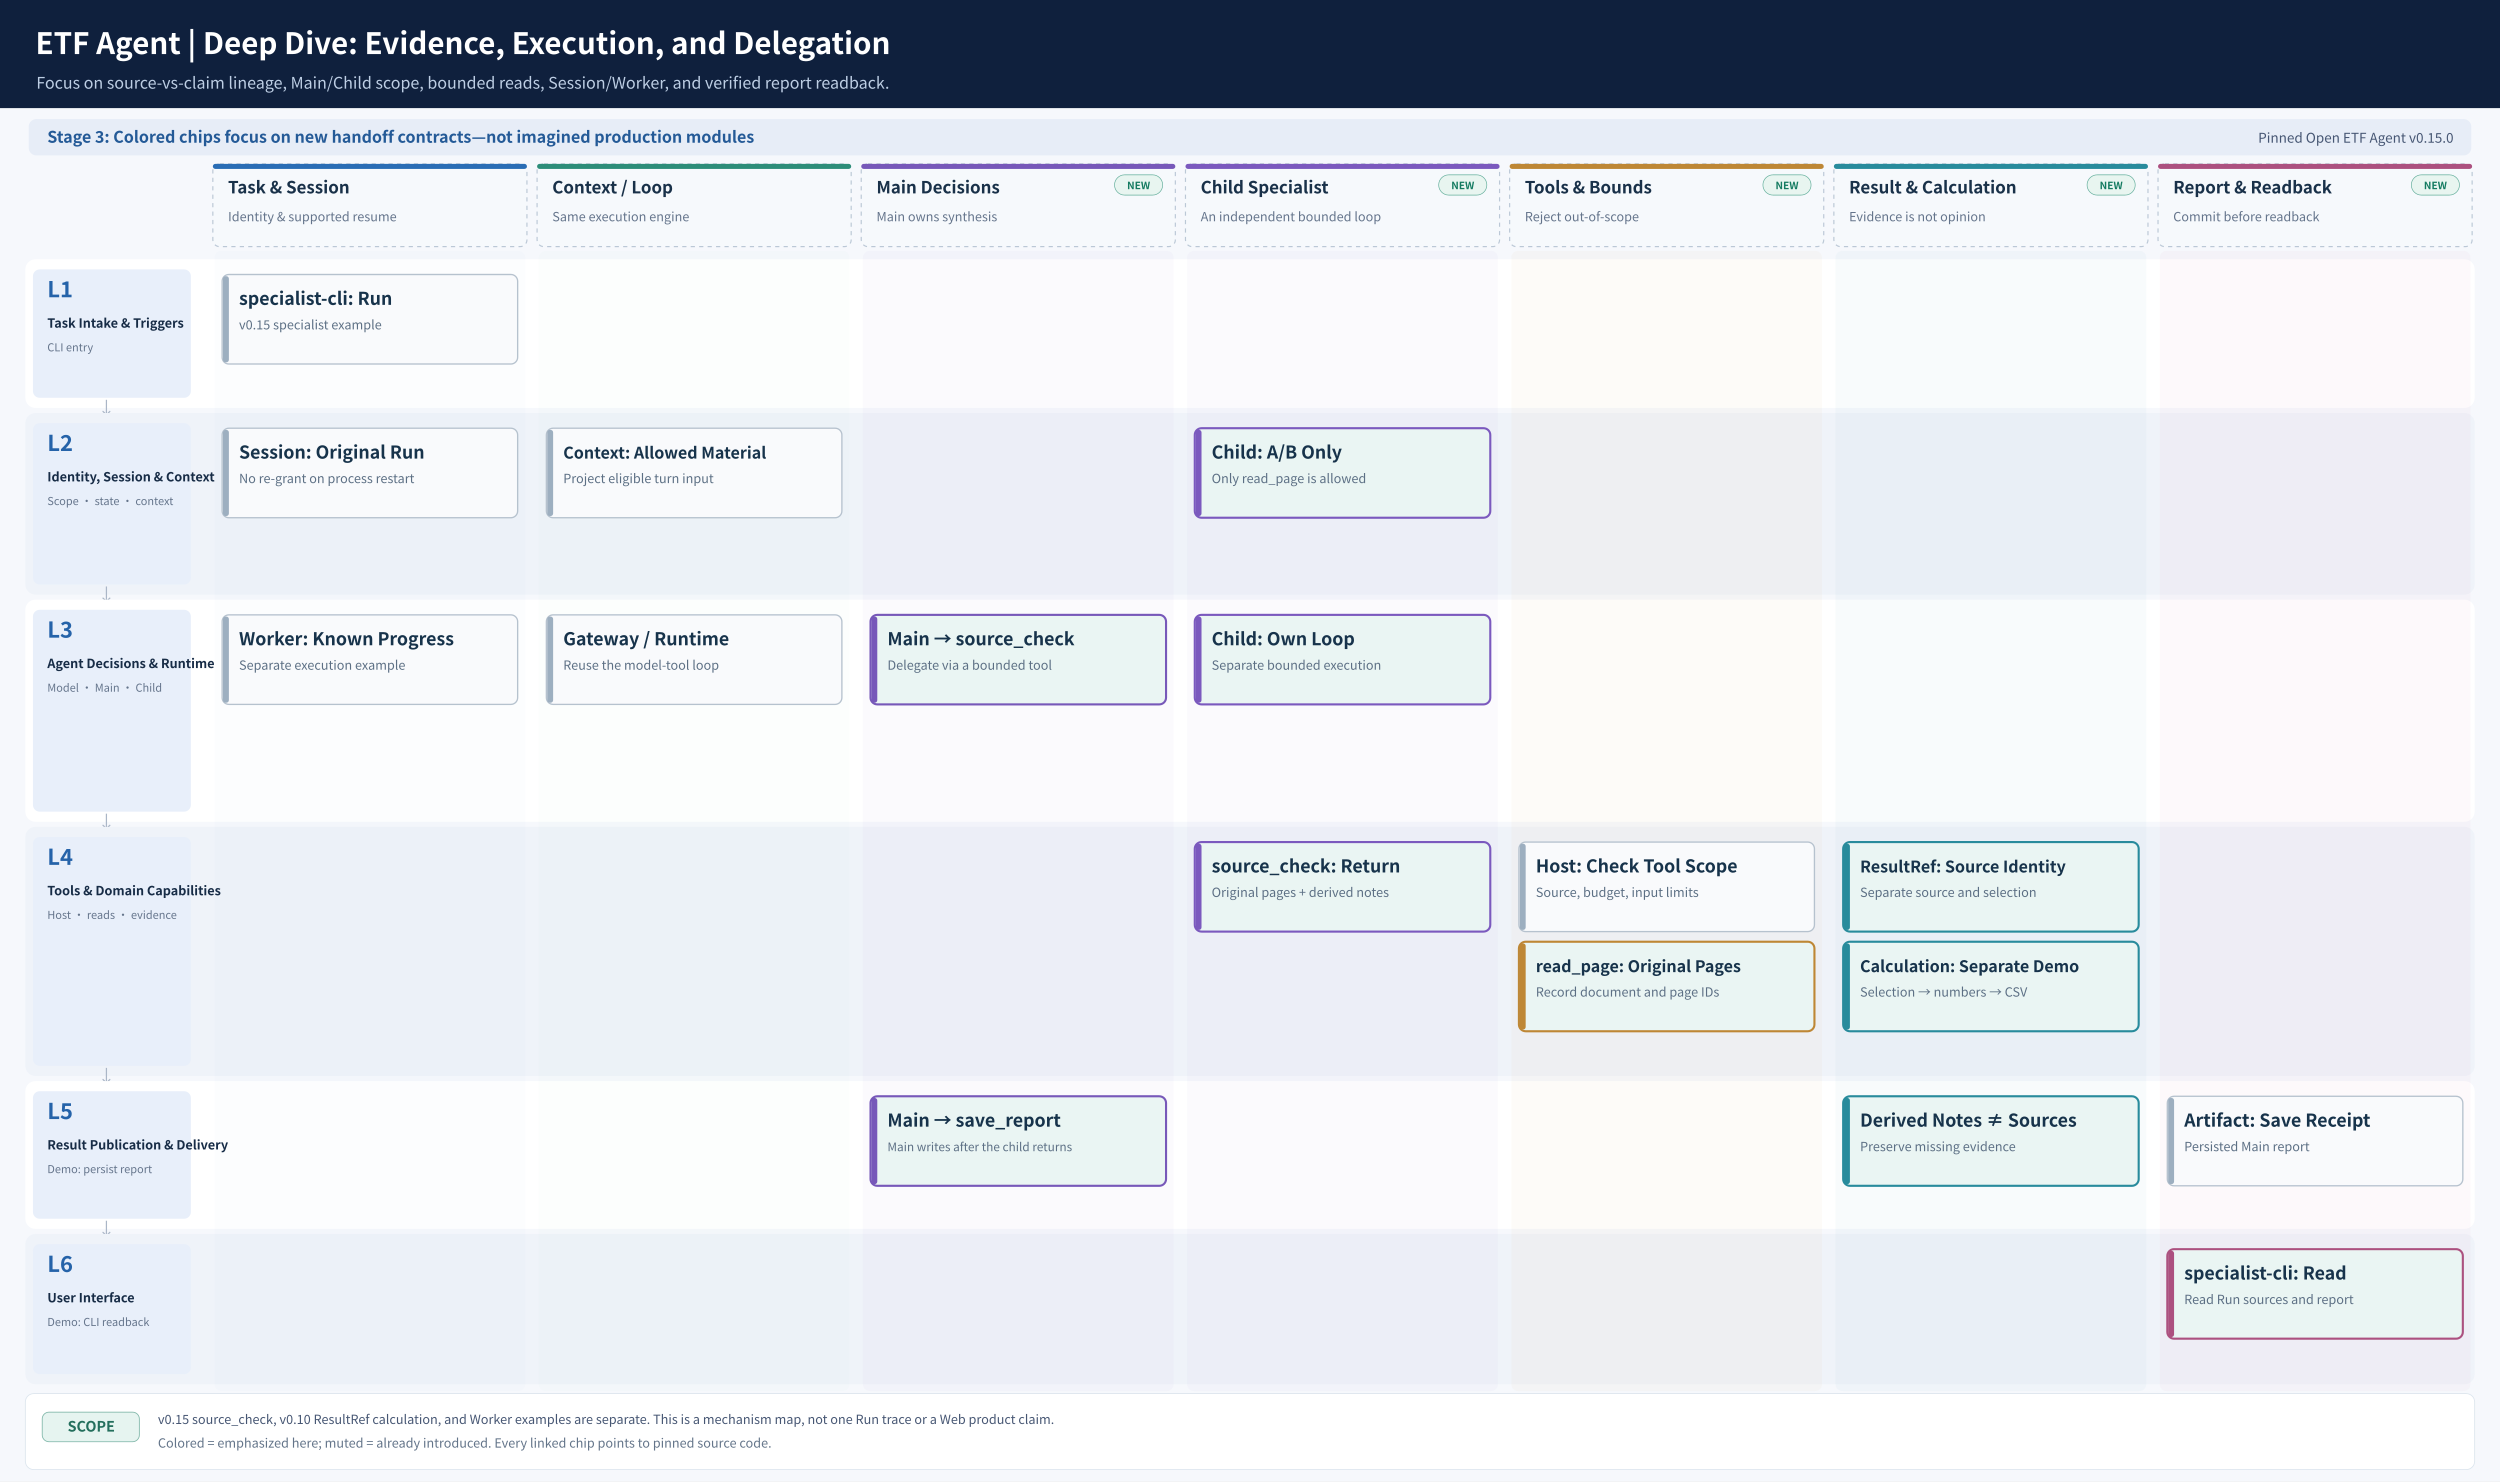
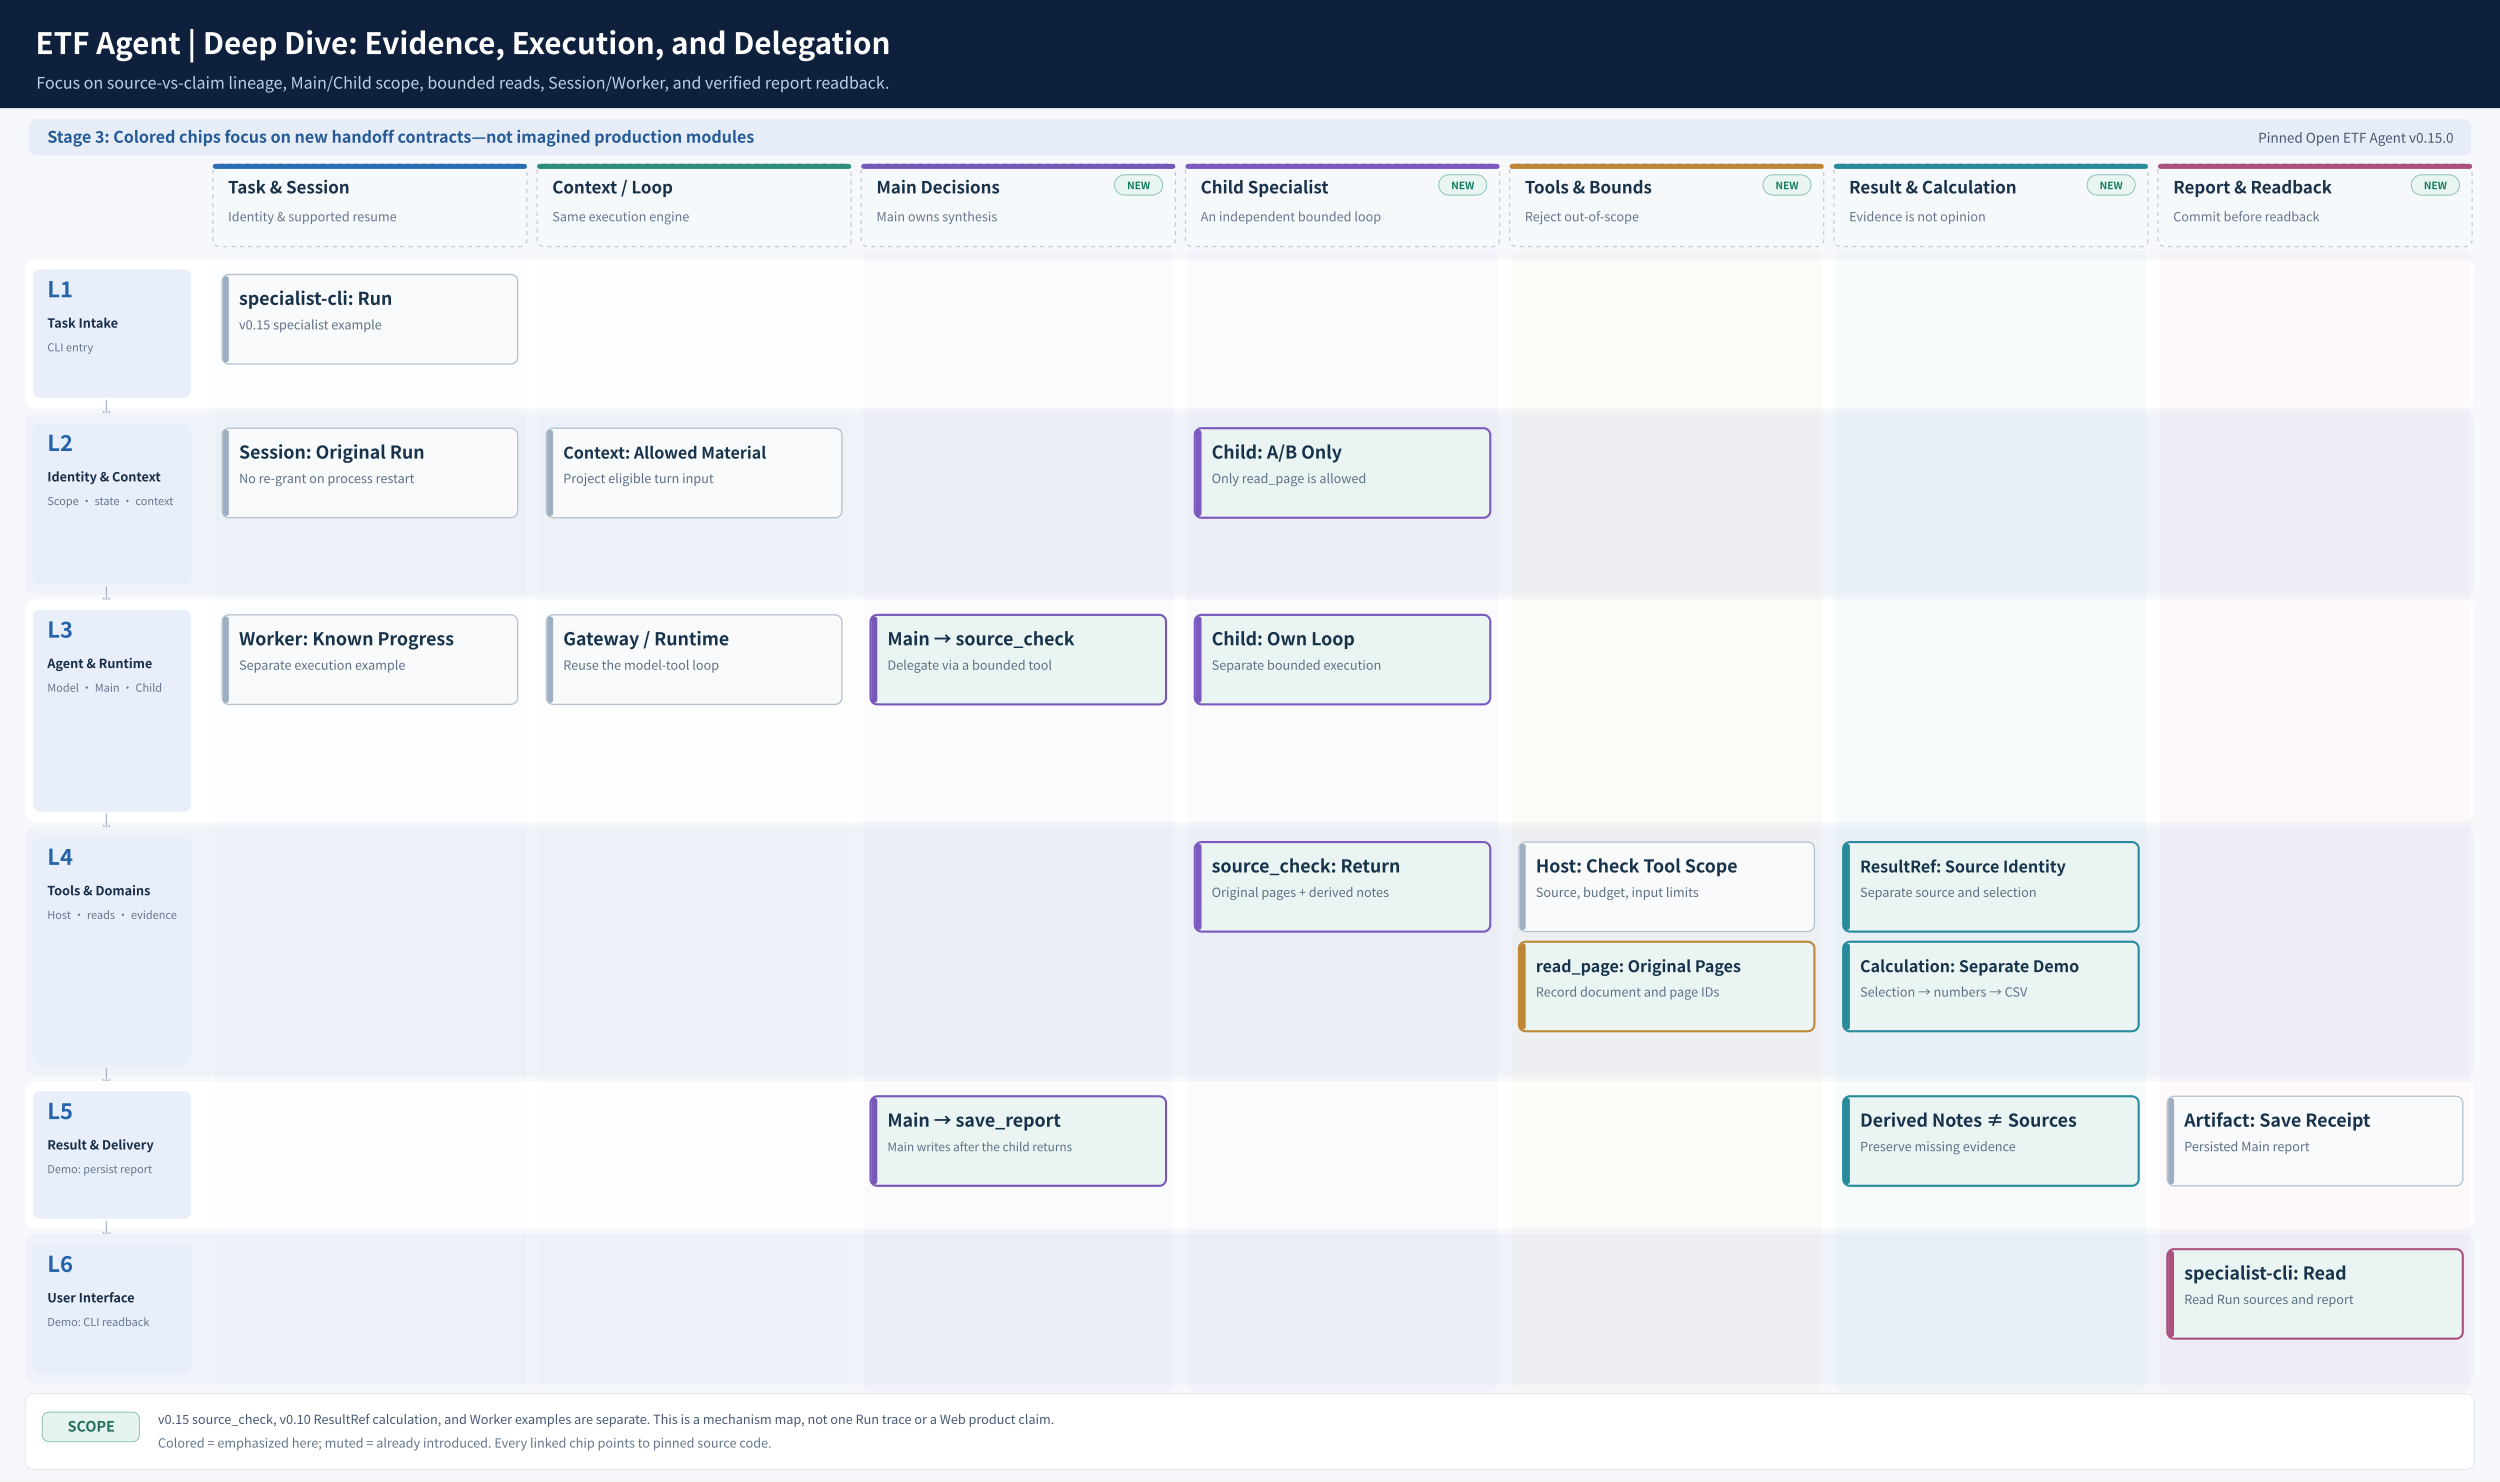
<svg xmlns="http://www.w3.org/2000/svg" width="2960" height="1754" viewBox="0 0 2960 1754" role="img" aria-labelledby="stage-title stage-desc">
  <style>.stage-link{cursor:pointer;text-decoration:none}.stage-link:hover rect:first-of-type,.stage-link:focus-visible rect:first-of-type{stroke-width:4;filter:brightness(.96)}.stage-link:focus-visible{outline:none}</style>
  <rect width="2960" height="1754" fill="#F6F8FC" />
  <rect width="2960" height="128" fill="#0F203D" />
  <text x="42.0" y="64.0" fill="#FFFFFF" font-family="Noto Sans CJK SC,Noto Sans SC,Microsoft YaHei,Arial,sans-serif" font-size="35" font-weight="790" text-anchor="start">ETF Agent | Deep Dive: Evidence, Execution, and Delegation</text>
  <text x="43.0" y="105.0" fill="#BDCEE4" font-family="Noto Sans CJK SC,Noto Sans SC,Microsoft YaHei,Arial,sans-serif" font-size="19" font-weight="460" text-anchor="start">Focus on source-vs-claim lineage, Main/Child scope, bounded reads, Session/Worker, and verified report readback.</text>
  <rect x="34" y="141" width="2892" height="43" rx="9" fill="#E7EDF7" />
  <text x="56.0" y="169.0" fill="#245A97" font-family="Noto Sans CJK SC,Noto Sans SC,Microsoft YaHei,Arial,sans-serif" font-size="19" font-weight="680" text-anchor="start">Stage 3: Colored chips focus on new handoff contracts—not imagined production modules</text>
  <text x="2905.0" y="169.0" fill="#465673" font-family="Noto Sans CJK SC,Noto Sans SC,Microsoft YaHei,Arial,sans-serif" font-size="16" font-weight="540" text-anchor="end">Pinned Open ETF Agent v0.15.0</text>
  <rect x="30" y="307" width="2900" height="176" rx="12" fill="#FFFFFF" />
  <rect x="39" y="319" width="187" height="152" rx="8" fill="#E8EFFA" />
  <text x="56.0" y="352.0" fill="#2563A9" font-family="Noto Sans CJK SC,Noto Sans SC,Microsoft YaHei,Arial,sans-serif" font-size="26" font-weight="760" text-anchor="start">L1</text>
-   <text x="56.0" y="388.0" fill="#172C46" font-family="Noto Sans CJK SC,Noto Sans SC,Microsoft YaHei,Arial,sans-serif" font-size="15" font-weight="730" text-anchor="start">Task Intake &amp; Triggers</text>
+   <text x="56.0" y="388.0" fill="#172C46" font-family="Noto Sans CJK SC,Noto Sans SC,Microsoft YaHei,Arial,sans-serif" font-size="15" font-weight="730" text-anchor="start">Task Intake</text>
  <text x="56.0" y="416.0" fill="#64748B" font-family="Noto Sans CJK SC,Noto Sans SC,Microsoft YaHei,Arial,sans-serif" font-size="13" font-weight="490" text-anchor="start">CLI entry</text>
  <text x="126.0" y="491.0" fill="#AAB6C7" font-family="Noto Sans CJK SC,Noto Sans SC,Microsoft YaHei,Arial,sans-serif" font-size="21" font-weight="540" text-anchor="middle">↓</text>
  <rect x="30" y="489" width="2900" height="215" rx="12" fill="#EFF3F9" />
  <rect x="39" y="501" width="187" height="191" rx="8" fill="#E8EFFA" />
  <text x="56.0" y="534.0" fill="#2563A9" font-family="Noto Sans CJK SC,Noto Sans SC,Microsoft YaHei,Arial,sans-serif" font-size="26" font-weight="760" text-anchor="start">L2</text>
-   <text x="56.0" y="570.0" fill="#172C46" font-family="Noto Sans CJK SC,Noto Sans SC,Microsoft YaHei,Arial,sans-serif" font-size="15" font-weight="730" text-anchor="start">Identity, Session &amp; Context</text>
+   <text x="56.0" y="570.0" fill="#172C46" font-family="Noto Sans CJK SC,Noto Sans SC,Microsoft YaHei,Arial,sans-serif" font-size="15" font-weight="730" text-anchor="start">Identity &amp; Context</text>
  <text x="56.0" y="598.0" fill="#64748B" font-family="Noto Sans CJK SC,Noto Sans SC,Microsoft YaHei,Arial,sans-serif" font-size="13" font-weight="490" text-anchor="start">Scope · state · context</text>
  <text x="126.0" y="712.0" fill="#AAB6C7" font-family="Noto Sans CJK SC,Noto Sans SC,Microsoft YaHei,Arial,sans-serif" font-size="21" font-weight="540" text-anchor="middle">↓</text>
  <rect x="30" y="710" width="2900" height="263" rx="12" fill="#FFFFFF" />
  <rect x="39" y="722" width="187" height="239" rx="8" fill="#E8EFFA" />
  <text x="56.0" y="755.0" fill="#2563A9" font-family="Noto Sans CJK SC,Noto Sans SC,Microsoft YaHei,Arial,sans-serif" font-size="26" font-weight="760" text-anchor="start">L3</text>
-   <text x="56.0" y="791.0" fill="#172C46" font-family="Noto Sans CJK SC,Noto Sans SC,Microsoft YaHei,Arial,sans-serif" font-size="15" font-weight="730" text-anchor="start">Agent Decisions &amp; Runtime</text>
+   <text x="56.0" y="791.0" fill="#172C46" font-family="Noto Sans CJK SC,Noto Sans SC,Microsoft YaHei,Arial,sans-serif" font-size="15" font-weight="730" text-anchor="start">Agent &amp; Runtime</text>
  <text x="56.0" y="819.0" fill="#64748B" font-family="Noto Sans CJK SC,Noto Sans SC,Microsoft YaHei,Arial,sans-serif" font-size="13" font-weight="490" text-anchor="start">Model · Main · Child</text>
  <text x="126.0" y="981.0" fill="#AAB6C7" font-family="Noto Sans CJK SC,Noto Sans SC,Microsoft YaHei,Arial,sans-serif" font-size="21" font-weight="540" text-anchor="middle">↓</text>
  <rect x="30" y="979" width="2900" height="295" rx="12" fill="#EFF3F9" />
  <rect x="39" y="991" width="187" height="271" rx="8" fill="#E8EFFA" />
  <text x="56.0" y="1024.0" fill="#2563A9" font-family="Noto Sans CJK SC,Noto Sans SC,Microsoft YaHei,Arial,sans-serif" font-size="26" font-weight="760" text-anchor="start">L4</text>
-   <text x="56.0" y="1060.0" fill="#172C46" font-family="Noto Sans CJK SC,Noto Sans SC,Microsoft YaHei,Arial,sans-serif" font-size="15" font-weight="730" text-anchor="start">Tools &amp; Domain Capabilities</text>
+   <text x="56.0" y="1060.0" fill="#172C46" font-family="Noto Sans CJK SC,Noto Sans SC,Microsoft YaHei,Arial,sans-serif" font-size="15" font-weight="730" text-anchor="start">Tools &amp; Domains</text>
  <text x="56.0" y="1088.0" fill="#64748B" font-family="Noto Sans CJK SC,Noto Sans SC,Microsoft YaHei,Arial,sans-serif" font-size="13" font-weight="490" text-anchor="start">Host · reads · evidence</text>
  <text x="126.0" y="1282.0" fill="#AAB6C7" font-family="Noto Sans CJK SC,Noto Sans SC,Microsoft YaHei,Arial,sans-serif" font-size="21" font-weight="540" text-anchor="middle">↓</text>
  <rect x="30" y="1280" width="2900" height="175" rx="12" fill="#FFFFFF" />
  <rect x="39" y="1292" width="187" height="151" rx="8" fill="#E8EFFA" />
  <text x="56.0" y="1325.0" fill="#2563A9" font-family="Noto Sans CJK SC,Noto Sans SC,Microsoft YaHei,Arial,sans-serif" font-size="26" font-weight="760" text-anchor="start">L5</text>
-   <text x="56.0" y="1361.0" fill="#172C46" font-family="Noto Sans CJK SC,Noto Sans SC,Microsoft YaHei,Arial,sans-serif" font-size="15" font-weight="730" text-anchor="start">Result Publication &amp; Delivery</text>
+   <text x="56.0" y="1361.0" fill="#172C46" font-family="Noto Sans CJK SC,Noto Sans SC,Microsoft YaHei,Arial,sans-serif" font-size="15" font-weight="730" text-anchor="start">Result &amp; Delivery</text>
  <text x="56.0" y="1389.0" fill="#64748B" font-family="Noto Sans CJK SC,Noto Sans SC,Microsoft YaHei,Arial,sans-serif" font-size="13" font-weight="490" text-anchor="start">Demo: persist report</text>
  <text x="126.0" y="1463.0" fill="#AAB6C7" font-family="Noto Sans CJK SC,Noto Sans SC,Microsoft YaHei,Arial,sans-serif" font-size="21" font-weight="540" text-anchor="middle">↓</text>
  <rect x="30" y="1461" width="2900" height="178" rx="12" fill="#EFF3F9" />
  <rect x="39" y="1473" width="187" height="154" rx="8" fill="#E8EFFA" />
  <text x="56.0" y="1506.0" fill="#2563A9" font-family="Noto Sans CJK SC,Noto Sans SC,Microsoft YaHei,Arial,sans-serif" font-size="26" font-weight="760" text-anchor="start">L6</text>
  <text x="56.0" y="1542.0" fill="#172C46" font-family="Noto Sans CJK SC,Noto Sans SC,Microsoft YaHei,Arial,sans-serif" font-size="15" font-weight="730" text-anchor="start">User Interface</text>
  <text x="56.0" y="1570.0" fill="#64748B" font-family="Noto Sans CJK SC,Noto Sans SC,Microsoft YaHei,Arial,sans-serif" font-size="13" font-weight="490" text-anchor="start">Demo: CLI readback</text>
  <rect x="252.0" y="194" width="371.9" height="98" rx="8" fill="#F6F9FC" stroke="#BBC8D6" stroke-width="1.4" stroke-dasharray="5 5" />
  <rect x="252.0" y="194" width="371.9" height="6" rx="3" fill="#2A6DB5" />
  <text x="270.0" y="229.0" fill="#193149" font-family="Noto Sans CJK SC,Noto Sans SC,Microsoft YaHei,Arial,sans-serif" font-size="20" font-weight="760" text-anchor="start">Task &amp; Session</text>
  <text x="270.0" y="262.0" fill="#64748B" font-family="Noto Sans CJK SC,Noto Sans SC,Microsoft YaHei,Arial,sans-serif" font-size="15" font-weight="500" text-anchor="start">Identity &amp; supported resume</text>
  <rect x="254.0" y="297" width="367.9" height="1350" rx="8" fill="#2A6DB5" fill-opacity=".015" />
  <a class="stage-link" href="https://github.com/hpoenixf/open-etf-agent/blob/74bd5aa455ccaeb2994eb22aa744affde660bfa2/src/specialist-cli.mjs" target="_blank" rel="noopener noreferrer" aria-label="specialist-cli: Run — src/specialist-cli.mjs">
    <rect x="263.0" y="325.0" width="349.9" height="106.0" rx="8" fill="#F9FAFC" stroke="#B6C2CE" stroke-width="1.6" />
    <rect x="264.0" y="327.0" width="7" height="102.0" rx="3" fill="#9DAFC0" />
    <text x="283.0" y="361.0" fill="#17334B" font-family="Noto Sans CJK SC,Noto Sans SC,Microsoft YaHei,Arial,sans-serif" font-size="21" font-weight="730" text-anchor="start">specialist-cli: Run</text>
    <text x="283.0" y="390.0" fill="#5C6F84" font-family="Noto Sans CJK SC,Noto Sans SC,Microsoft YaHei,Arial,sans-serif" font-size="15" font-weight="480" text-anchor="start">v0.15 specialist example</text>
  </a>
  <a class="stage-link" href="https://github.com/hpoenixf/open-etf-agent/blob/74bd5aa455ccaeb2994eb22aa744affde660bfa2/src/session.mjs" target="_blank" rel="noopener noreferrer" aria-label="Session: Original Run — src/session.mjs">
    <rect x="263.0" y="507.0" width="349.9" height="106.0" rx="8" fill="#F9FAFC" stroke="#B6C2CE" stroke-width="1.6" />
    <rect x="264.0" y="509.0" width="7" height="102.0" rx="3" fill="#9DAFC0" />
    <text x="283.0" y="543.0" fill="#17334B" font-family="Noto Sans CJK SC,Noto Sans SC,Microsoft YaHei,Arial,sans-serif" font-size="21" font-weight="730" text-anchor="start">Session: Original Run</text>
    <text x="283.0" y="572.0" fill="#5C6F84" font-family="Noto Sans CJK SC,Noto Sans SC,Microsoft YaHei,Arial,sans-serif" font-size="15" font-weight="480" text-anchor="start">No re-grant on process restart</text>
  </a>
  <a class="stage-link" href="https://github.com/hpoenixf/open-etf-agent/blob/74bd5aa455ccaeb2994eb22aa744affde660bfa2/src/worker.mjs" target="_blank" rel="noopener noreferrer" aria-label="Worker: Known Progress — src/worker.mjs">
    <rect x="263.0" y="728.0" width="349.9" height="106.0" rx="8" fill="#F9FAFC" stroke="#B6C2CE" stroke-width="1.6" />
    <rect x="264.0" y="730.0" width="7" height="102.0" rx="3" fill="#9DAFC0" />
    <text x="283.0" y="764.0" fill="#17334B" font-family="Noto Sans CJK SC,Noto Sans SC,Microsoft YaHei,Arial,sans-serif" font-size="21" font-weight="730" text-anchor="start">Worker: Known Progress</text>
    <text x="283.0" y="793.0" fill="#5C6F84" font-family="Noto Sans CJK SC,Noto Sans SC,Microsoft YaHei,Arial,sans-serif" font-size="15" font-weight="480" text-anchor="start">Separate execution example</text>
  </a>
  <rect x="635.9" y="194" width="371.9" height="98" rx="8" fill="#F6F9FC" stroke="#BBC8D6" stroke-width="1.4" stroke-dasharray="5 5" />
  <rect x="635.9" y="194" width="371.9" height="6" rx="3" fill="#2D8D79" />
  <text x="653.9" y="229.0" fill="#193149" font-family="Noto Sans CJK SC,Noto Sans SC,Microsoft YaHei,Arial,sans-serif" font-size="20" font-weight="760" text-anchor="start">Context / Loop</text>
  <text x="653.9" y="262.0" fill="#64748B" font-family="Noto Sans CJK SC,Noto Sans SC,Microsoft YaHei,Arial,sans-serif" font-size="15" font-weight="500" text-anchor="start">Same execution engine</text>
  <rect x="637.9" y="297" width="367.9" height="1350" rx="8" fill="#2D8D79" fill-opacity=".015" />
  <a class="stage-link" href="https://github.com/hpoenixf/open-etf-agent/blob/74bd5aa455ccaeb2994eb22aa744affde660bfa2/src/context.mjs" target="_blank" rel="noopener noreferrer" aria-label="Context: Allowed Material — src/context.mjs">
    <rect x="646.9" y="507.0" width="349.9" height="106.0" rx="8" fill="#F9FAFC" stroke="#B6C2CE" stroke-width="1.6" />
    <rect x="647.9" y="509.0" width="7" height="102.0" rx="3" fill="#9DAFC0" />
    <text x="666.9" y="543.0" fill="#17334B" font-family="Noto Sans CJK SC,Noto Sans SC,Microsoft YaHei,Arial,sans-serif" font-size="19" font-weight="730" text-anchor="start">Context: Allowed Material</text>
    <text x="666.9" y="572.0" fill="#5C6F84" font-family="Noto Sans CJK SC,Noto Sans SC,Microsoft YaHei,Arial,sans-serif" font-size="15" font-weight="480" text-anchor="start">Project eligible turn input</text>
  </a>
  <a class="stage-link" href="https://github.com/hpoenixf/open-etf-agent/blob/74bd5aa455ccaeb2994eb22aa744affde660bfa2/src/runtime.mjs" target="_blank" rel="noopener noreferrer" aria-label="Gateway / Runtime — src/runtime.mjs">
    <rect x="646.9" y="728.0" width="349.9" height="106.0" rx="8" fill="#F9FAFC" stroke="#B6C2CE" stroke-width="1.6" />
    <rect x="647.9" y="730.0" width="7" height="102.0" rx="3" fill="#9DAFC0" />
    <text x="666.9" y="764.0" fill="#17334B" font-family="Noto Sans CJK SC,Noto Sans SC,Microsoft YaHei,Arial,sans-serif" font-size="21" font-weight="730" text-anchor="start">Gateway / Runtime</text>
    <text x="666.9" y="793.0" fill="#5C6F84" font-family="Noto Sans CJK SC,Noto Sans SC,Microsoft YaHei,Arial,sans-serif" font-size="15" font-weight="480" text-anchor="start">Reuse the model-tool loop</text>
  </a>
  <rect x="1019.7" y="194" width="371.9" height="98" rx="8" fill="#F6F9FC" stroke="#BBC8D6" stroke-width="1.4" stroke-dasharray="5 5" />
  <rect x="1019.7" y="194" width="371.9" height="6" rx="3" fill="#7758B9" />
  <text x="1037.7" y="229.0" fill="#193149" font-family="Noto Sans CJK SC,Noto Sans SC,Microsoft YaHei,Arial,sans-serif" font-size="20" font-weight="760" text-anchor="start">Main Decisions</text>
  <text x="1037.7" y="262.0" fill="#64748B" font-family="Noto Sans CJK SC,Noto Sans SC,Microsoft YaHei,Arial,sans-serif" font-size="15" font-weight="500" text-anchor="start">Main owns synthesis</text>
  <rect x="1319.6" y="207" width="57" height="24" rx="12" fill="#E8F5F0" stroke="#63AE9B" stroke-width=".8" />
  <text x="1348.1" y="224.0" fill="#147B61" font-family="Noto Sans CJK SC,Noto Sans SC,Microsoft YaHei,Arial,sans-serif" font-size="12" font-weight="730" text-anchor="middle">NEW</text>
  <rect x="1021.7" y="297" width="367.9" height="1350" rx="8" fill="#7758B9" fill-opacity=".035" />
  <a class="stage-link" href="https://github.com/hpoenixf/open-etf-agent/blob/74bd5aa455ccaeb2994eb22aa744affde660bfa2/src/specialist-demo.mjs" target="_blank" rel="noopener noreferrer" aria-label="Main → source_check — src/specialist-demo.mjs">
    <rect x="1030.7" y="728.0" width="349.9" height="106.0" rx="8" fill="#EAF5F3" stroke="#7758B9" stroke-width="2.5" />
    <rect x="1031.7" y="730.0" width="7" height="102.0" rx="3" fill="#7758B9" />
    <text x="1050.7" y="764.0" fill="#17334B" font-family="Noto Sans CJK SC,Noto Sans SC,Microsoft YaHei,Arial,sans-serif" font-size="21" font-weight="730" text-anchor="start">Main → source_check</text>
    <text x="1050.7" y="793.0" fill="#5C6F84" font-family="Noto Sans CJK SC,Noto Sans SC,Microsoft YaHei,Arial,sans-serif" font-size="15" font-weight="480" text-anchor="start">Delegate via a bounded tool</text>
  </a>
  <a class="stage-link" href="https://github.com/hpoenixf/open-etf-agent/blob/74bd5aa455ccaeb2994eb22aa744affde660bfa2/src/specialist-demo.mjs" target="_blank" rel="noopener noreferrer" aria-label="Main → save_report — src/specialist-demo.mjs">
    <rect x="1030.7" y="1298.0" width="349.9" height="106.0" rx="8" fill="#EAF5F3" stroke="#7758B9" stroke-width="2.5" />
    <rect x="1031.7" y="1300.0" width="7" height="102.0" rx="3" fill="#7758B9" />
    <text x="1050.7" y="1334.0" fill="#17334B" font-family="Noto Sans CJK SC,Noto Sans SC,Microsoft YaHei,Arial,sans-serif" font-size="21" font-weight="730" text-anchor="start">Main → save_report</text>
    <text x="1050.7" y="1363.0" fill="#5C6F84" font-family="Noto Sans CJK SC,Noto Sans SC,Microsoft YaHei,Arial,sans-serif" font-size="14" font-weight="480" text-anchor="start">Main writes after the child returns</text>
  </a>
  <rect x="1403.6" y="194" width="371.9" height="98" rx="8" fill="#F6F9FC" stroke="#BBC8D6" stroke-width="1.4" stroke-dasharray="5 5" />
  <rect x="1403.6" y="194" width="371.9" height="6" rx="3" fill="#7B59BE" />
  <text x="1421.6" y="229.0" fill="#193149" font-family="Noto Sans CJK SC,Noto Sans SC,Microsoft YaHei,Arial,sans-serif" font-size="20" font-weight="760" text-anchor="start">Child Specialist</text>
  <text x="1421.6" y="262.0" fill="#64748B" font-family="Noto Sans CJK SC,Noto Sans SC,Microsoft YaHei,Arial,sans-serif" font-size="15" font-weight="500" text-anchor="start">An independent bounded loop</text>
  <rect x="1703.4" y="207" width="57" height="24" rx="12" fill="#E8F5F0" stroke="#63AE9B" stroke-width=".8" />
  <text x="1731.9" y="224.0" fill="#147B61" font-family="Noto Sans CJK SC,Noto Sans SC,Microsoft YaHei,Arial,sans-serif" font-size="12" font-weight="730" text-anchor="middle">NEW</text>
  <rect x="1405.6" y="297" width="367.9" height="1350" rx="8" fill="#7B59BE" fill-opacity=".035" />
  <a class="stage-link" href="https://github.com/hpoenixf/open-etf-agent/blob/74bd5aa455ccaeb2994eb22aa744affde660bfa2/src/specialist-child.mjs" target="_blank" rel="noopener noreferrer" aria-label="Child: A/B Only — src/specialist-child.mjs">
    <rect x="1414.6" y="507.0" width="349.9" height="106.0" rx="8" fill="#EAF5F3" stroke="#7B59BE" stroke-width="2.5" />
    <rect x="1415.6" y="509.0" width="7" height="102.0" rx="3" fill="#7B59BE" />
    <text x="1434.6" y="543.0" fill="#17334B" font-family="Noto Sans CJK SC,Noto Sans SC,Microsoft YaHei,Arial,sans-serif" font-size="21" font-weight="730" text-anchor="start">Child: A/B Only</text>
    <text x="1434.6" y="572.0" fill="#5C6F84" font-family="Noto Sans CJK SC,Noto Sans SC,Microsoft YaHei,Arial,sans-serif" font-size="15" font-weight="480" text-anchor="start">Only read_page is allowed</text>
  </a>
  <a class="stage-link" href="https://github.com/hpoenixf/open-etf-agent/blob/74bd5aa455ccaeb2994eb22aa744affde660bfa2/src/child.mjs" target="_blank" rel="noopener noreferrer" aria-label="Child: Own Loop — src/child.mjs">
    <rect x="1414.6" y="728.0" width="349.9" height="106.0" rx="8" fill="#EAF5F3" stroke="#7B59BE" stroke-width="2.5" />
    <rect x="1415.6" y="730.0" width="7" height="102.0" rx="3" fill="#7B59BE" />
    <text x="1434.6" y="764.0" fill="#17334B" font-family="Noto Sans CJK SC,Noto Sans SC,Microsoft YaHei,Arial,sans-serif" font-size="21" font-weight="730" text-anchor="start">Child: Own Loop</text>
    <text x="1434.6" y="793.0" fill="#5C6F84" font-family="Noto Sans CJK SC,Noto Sans SC,Microsoft YaHei,Arial,sans-serif" font-size="15" font-weight="480" text-anchor="start">Separate bounded execution</text>
  </a>
  <a class="stage-link" href="https://github.com/hpoenixf/open-etf-agent/blob/74bd5aa455ccaeb2994eb22aa744affde660bfa2/src/specialist-child.mjs" target="_blank" rel="noopener noreferrer" aria-label="source_check: Return — src/specialist-child.mjs">
    <rect x="1414.6" y="997.0" width="349.9" height="106.0" rx="8" fill="#EAF5F3" stroke="#7B59BE" stroke-width="2.5" />
    <rect x="1415.6" y="999.0" width="7" height="102.0" rx="3" fill="#7B59BE" />
    <text x="1434.6" y="1033.0" fill="#17334B" font-family="Noto Sans CJK SC,Noto Sans SC,Microsoft YaHei,Arial,sans-serif" font-size="21" font-weight="730" text-anchor="start">source_check: Return</text>
    <text x="1434.6" y="1062.0" fill="#5C6F84" font-family="Noto Sans CJK SC,Noto Sans SC,Microsoft YaHei,Arial,sans-serif" font-size="15" font-weight="480" text-anchor="start">Original pages + derived notes</text>
  </a>
  <rect x="1787.4" y="194" width="371.9" height="98" rx="8" fill="#F6F9FC" stroke="#BBC8D6" stroke-width="1.4" stroke-dasharray="5 5" />
  <rect x="1787.4" y="194" width="371.9" height="6" rx="3" fill="#BE8735" />
  <text x="1805.4" y="229.0" fill="#193149" font-family="Noto Sans CJK SC,Noto Sans SC,Microsoft YaHei,Arial,sans-serif" font-size="20" font-weight="760" text-anchor="start">Tools &amp; Bounds</text>
  <text x="1805.4" y="262.0" fill="#64748B" font-family="Noto Sans CJK SC,Noto Sans SC,Microsoft YaHei,Arial,sans-serif" font-size="15" font-weight="500" text-anchor="start">Reject out-of-scope</text>
  <rect x="2087.3" y="207" width="57" height="24" rx="12" fill="#E8F5F0" stroke="#63AE9B" stroke-width=".8" />
  <text x="2115.8" y="224.0" fill="#147B61" font-family="Noto Sans CJK SC,Noto Sans SC,Microsoft YaHei,Arial,sans-serif" font-size="12" font-weight="730" text-anchor="middle">NEW</text>
  <rect x="1789.4" y="297" width="367.9" height="1350" rx="8" fill="#BE8735" fill-opacity=".035" />
  <a class="stage-link" href="https://github.com/hpoenixf/open-etf-agent/blob/74bd5aa455ccaeb2994eb22aa744affde660bfa2/src/tools.mjs" target="_blank" rel="noopener noreferrer" aria-label="Host: Check Tool Scope — src/tools.mjs">
    <rect x="1798.4" y="997.0" width="349.9" height="106.0" rx="8" fill="#F9FAFC" stroke="#B6C2CE" stroke-width="1.6" />
    <rect x="1799.4" y="999.0" width="7" height="102.0" rx="3" fill="#9DAFC0" />
    <text x="1818.4" y="1033.0" fill="#17334B" font-family="Noto Sans CJK SC,Noto Sans SC,Microsoft YaHei,Arial,sans-serif" font-size="21" font-weight="730" text-anchor="start">Host: Check Tool Scope</text>
    <text x="1818.4" y="1062.0" fill="#5C6F84" font-family="Noto Sans CJK SC,Noto Sans SC,Microsoft YaHei,Arial,sans-serif" font-size="15" font-weight="480" text-anchor="start">Source, budget, input limits</text>
  </a>
  <a class="stage-link" href="https://github.com/hpoenixf/open-etf-agent/blob/74bd5aa455ccaeb2994eb22aa744affde660bfa2/src/tools.mjs" target="_blank" rel="noopener noreferrer" aria-label="read_page: Original Pages — src/tools.mjs">
    <rect x="1798.4" y="1115.0" width="349.9" height="106.0" rx="8" fill="#EAF5F3" stroke="#BE8735" stroke-width="2.5" />
    <rect x="1799.4" y="1117.0" width="7" height="102.0" rx="3" fill="#BE8735" />
    <text x="1818.4" y="1151.0" fill="#17334B" font-family="Noto Sans CJK SC,Noto Sans SC,Microsoft YaHei,Arial,sans-serif" font-size="19" font-weight="730" text-anchor="start">read_page: Original Pages</text>
    <text x="1818.4" y="1180.0" fill="#5C6F84" font-family="Noto Sans CJK SC,Noto Sans SC,Microsoft YaHei,Arial,sans-serif" font-size="15" font-weight="480" text-anchor="start">Record document and page IDs</text>
  </a>
  <rect x="2171.3" y="194" width="371.9" height="98" rx="8" fill="#F6F9FC" stroke="#BBC8D6" stroke-width="1.4" stroke-dasharray="5 5" />
  <rect x="2171.3" y="194" width="371.9" height="6" rx="3" fill="#288B9C" />
  <text x="2189.3" y="229.0" fill="#193149" font-family="Noto Sans CJK SC,Noto Sans SC,Microsoft YaHei,Arial,sans-serif" font-size="20" font-weight="760" text-anchor="start">Result &amp; Calculation</text>
  <text x="2189.3" y="262.0" fill="#64748B" font-family="Noto Sans CJK SC,Noto Sans SC,Microsoft YaHei,Arial,sans-serif" font-size="15" font-weight="500" text-anchor="start">Evidence is not opinion</text>
  <rect x="2471.1" y="207" width="57" height="24" rx="12" fill="#E8F5F0" stroke="#63AE9B" stroke-width=".8" />
  <text x="2499.6" y="224.0" fill="#147B61" font-family="Noto Sans CJK SC,Noto Sans SC,Microsoft YaHei,Arial,sans-serif" font-size="12" font-weight="730" text-anchor="middle">NEW</text>
  <rect x="2173.3" y="297" width="367.9" height="1350" rx="8" fill="#288B9C" fill-opacity=".035" />
  <a class="stage-link" href="https://github.com/hpoenixf/open-etf-agent/blob/74bd5aa455ccaeb2994eb22aa744affde660bfa2/src/results.mjs" target="_blank" rel="noopener noreferrer" aria-label="ResultRef: Source Identity — src/results.mjs">
    <rect x="2182.3" y="997.0" width="349.9" height="106.0" rx="8" fill="#EAF5F3" stroke="#288B9C" stroke-width="2.5" />
    <rect x="2183.3" y="999.0" width="7" height="102.0" rx="3" fill="#288B9C" />
    <text x="2202.3" y="1033.0" fill="#17334B" font-family="Noto Sans CJK SC,Noto Sans SC,Microsoft YaHei,Arial,sans-serif" font-size="19" font-weight="730" text-anchor="start">ResultRef: Source Identity</text>
    <text x="2202.3" y="1062.0" fill="#5C6F84" font-family="Noto Sans CJK SC,Noto Sans SC,Microsoft YaHei,Arial,sans-serif" font-size="15" font-weight="480" text-anchor="start">Separate source and selection</text>
  </a>
  <a class="stage-link" href="https://github.com/hpoenixf/open-etf-agent/blob/74bd5aa455ccaeb2994eb22aa744affde660bfa2/src/calculation.mjs" target="_blank" rel="noopener noreferrer" aria-label="Calculation: Separate Demo — src/calculation.mjs">
    <rect x="2182.3" y="1115.0" width="349.9" height="106.0" rx="8" fill="#EAF5F3" stroke="#288B9C" stroke-width="2.5" />
    <rect x="2183.3" y="1117.0" width="7" height="102.0" rx="3" fill="#288B9C" />
    <text x="2202.3" y="1151.0" fill="#17334B" font-family="Noto Sans CJK SC,Noto Sans SC,Microsoft YaHei,Arial,sans-serif" font-size="19" font-weight="730" text-anchor="start">Calculation: Separate Demo</text>
    <text x="2202.3" y="1180.0" fill="#5C6F84" font-family="Noto Sans CJK SC,Noto Sans SC,Microsoft YaHei,Arial,sans-serif" font-size="15" font-weight="480" text-anchor="start">Selection → numbers → CSV</text>
  </a>
  <a class="stage-link" href="https://github.com/hpoenixf/open-etf-agent/blob/74bd5aa455ccaeb2994eb22aa744affde660bfa2/src/child-results.mjs" target="_blank" rel="noopener noreferrer" aria-label="Derived Notes ≠ Sources — src/child-results.mjs">
    <rect x="2182.3" y="1298.0" width="349.9" height="106.0" rx="8" fill="#EAF5F3" stroke="#288B9C" stroke-width="2.5" />
    <rect x="2183.3" y="1300.0" width="7" height="102.0" rx="3" fill="#288B9C" />
    <text x="2202.3" y="1334.0" fill="#17334B" font-family="Noto Sans CJK SC,Noto Sans SC,Microsoft YaHei,Arial,sans-serif" font-size="21" font-weight="730" text-anchor="start">Derived Notes ≠ Sources</text>
    <text x="2202.3" y="1363.0" fill="#5C6F84" font-family="Noto Sans CJK SC,Noto Sans SC,Microsoft YaHei,Arial,sans-serif" font-size="15" font-weight="480" text-anchor="start">Preserve missing evidence</text>
  </a>
  <rect x="2555.1" y="194" width="371.9" height="98" rx="8" fill="#F6F9FC" stroke="#BBC8D6" stroke-width="1.4" stroke-dasharray="5 5" />
  <rect x="2555.1" y="194" width="371.9" height="6" rx="3" fill="#AC507F" />
  <text x="2573.1" y="229.0" fill="#193149" font-family="Noto Sans CJK SC,Noto Sans SC,Microsoft YaHei,Arial,sans-serif" font-size="20" font-weight="760" text-anchor="start">Report &amp; Readback</text>
  <text x="2573.1" y="262.0" fill="#64748B" font-family="Noto Sans CJK SC,Noto Sans SC,Microsoft YaHei,Arial,sans-serif" font-size="15" font-weight="500" text-anchor="start">Commit before readback</text>
  <rect x="2855.0" y="207" width="57" height="24" rx="12" fill="#E8F5F0" stroke="#63AE9B" stroke-width=".8" />
  <text x="2883.5" y="224.0" fill="#147B61" font-family="Noto Sans CJK SC,Noto Sans SC,Microsoft YaHei,Arial,sans-serif" font-size="12" font-weight="730" text-anchor="middle">NEW</text>
  <rect x="2557.1" y="297" width="367.9" height="1350" rx="8" fill="#AC507F" fill-opacity=".035" />
  <a class="stage-link" href="https://github.com/hpoenixf/open-etf-agent/blob/74bd5aa455ccaeb2994eb22aa744affde660bfa2/src/artifacts.mjs" target="_blank" rel="noopener noreferrer" aria-label="Artifact: Save Receipt — src/artifacts.mjs">
    <rect x="2566.1" y="1298.0" width="349.9" height="106.0" rx="8" fill="#F9FAFC" stroke="#B6C2CE" stroke-width="1.6" />
    <rect x="2567.1" y="1300.0" width="7" height="102.0" rx="3" fill="#9DAFC0" />
    <text x="2586.1" y="1334.0" fill="#17334B" font-family="Noto Sans CJK SC,Noto Sans SC,Microsoft YaHei,Arial,sans-serif" font-size="21" font-weight="730" text-anchor="start">Artifact: Save Receipt</text>
    <text x="2586.1" y="1363.0" fill="#5C6F84" font-family="Noto Sans CJK SC,Noto Sans SC,Microsoft YaHei,Arial,sans-serif" font-size="15" font-weight="480" text-anchor="start">Persisted Main report</text>
  </a>
  <a class="stage-link" href="https://github.com/hpoenixf/open-etf-agent/blob/74bd5aa455ccaeb2994eb22aa744affde660bfa2/src/specialist-cli.mjs" target="_blank" rel="noopener noreferrer" aria-label="specialist-cli: Read — src/specialist-cli.mjs">
    <rect x="2566.1" y="1479.0" width="349.9" height="106.0" rx="8" fill="#EAF5F3" stroke="#AC507F" stroke-width="2.5" />
    <rect x="2567.1" y="1481.0" width="7" height="102.0" rx="3" fill="#AC507F" />
    <text x="2586.1" y="1515.0" fill="#17334B" font-family="Noto Sans CJK SC,Noto Sans SC,Microsoft YaHei,Arial,sans-serif" font-size="21" font-weight="730" text-anchor="start">specialist-cli: Read</text>
    <text x="2586.1" y="1544.0" fill="#5C6F84" font-family="Noto Sans CJK SC,Noto Sans SC,Microsoft YaHei,Arial,sans-serif" font-size="15" font-weight="480" text-anchor="start">Read Run sources and report</text>
  </a>
  <rect x="30" y="1650" width="2900" height="90" rx="10" fill="#FFFFFF" stroke="#DCE5ED" stroke-width="1" />
  <rect x="50" y="1672" width="115" height="35" rx="8" fill="#E6F4F0" stroke="#80B7A9" stroke-width="1" />
  <text x="108.0" y="1695.0" fill="#246F5D" font-family="Noto Sans CJK SC,Noto Sans SC,Microsoft YaHei,Arial,sans-serif" font-size="17" font-weight="740" text-anchor="middle">SCOPE</text>
  <text x="187.0" y="1686.0" fill="#465673" font-family="Noto Sans CJK SC,Noto Sans SC,Microsoft YaHei,Arial,sans-serif" font-size="15" font-weight="480" text-anchor="start">v0.15 source_check, v0.10 ResultRef calculation, and Worker examples are separate. This is a mechanism map, not one Run trace or a Web product claim.</text>
  <text x="187.0" y="1714.0" fill="#637489" font-family="Noto Sans CJK SC,Noto Sans SC,Microsoft YaHei,Arial,sans-serif" font-size="15" font-weight="500" text-anchor="start">Colored = emphasized here; muted = already introduced. Every linked chip points to pinned source code.</text>
</svg>
